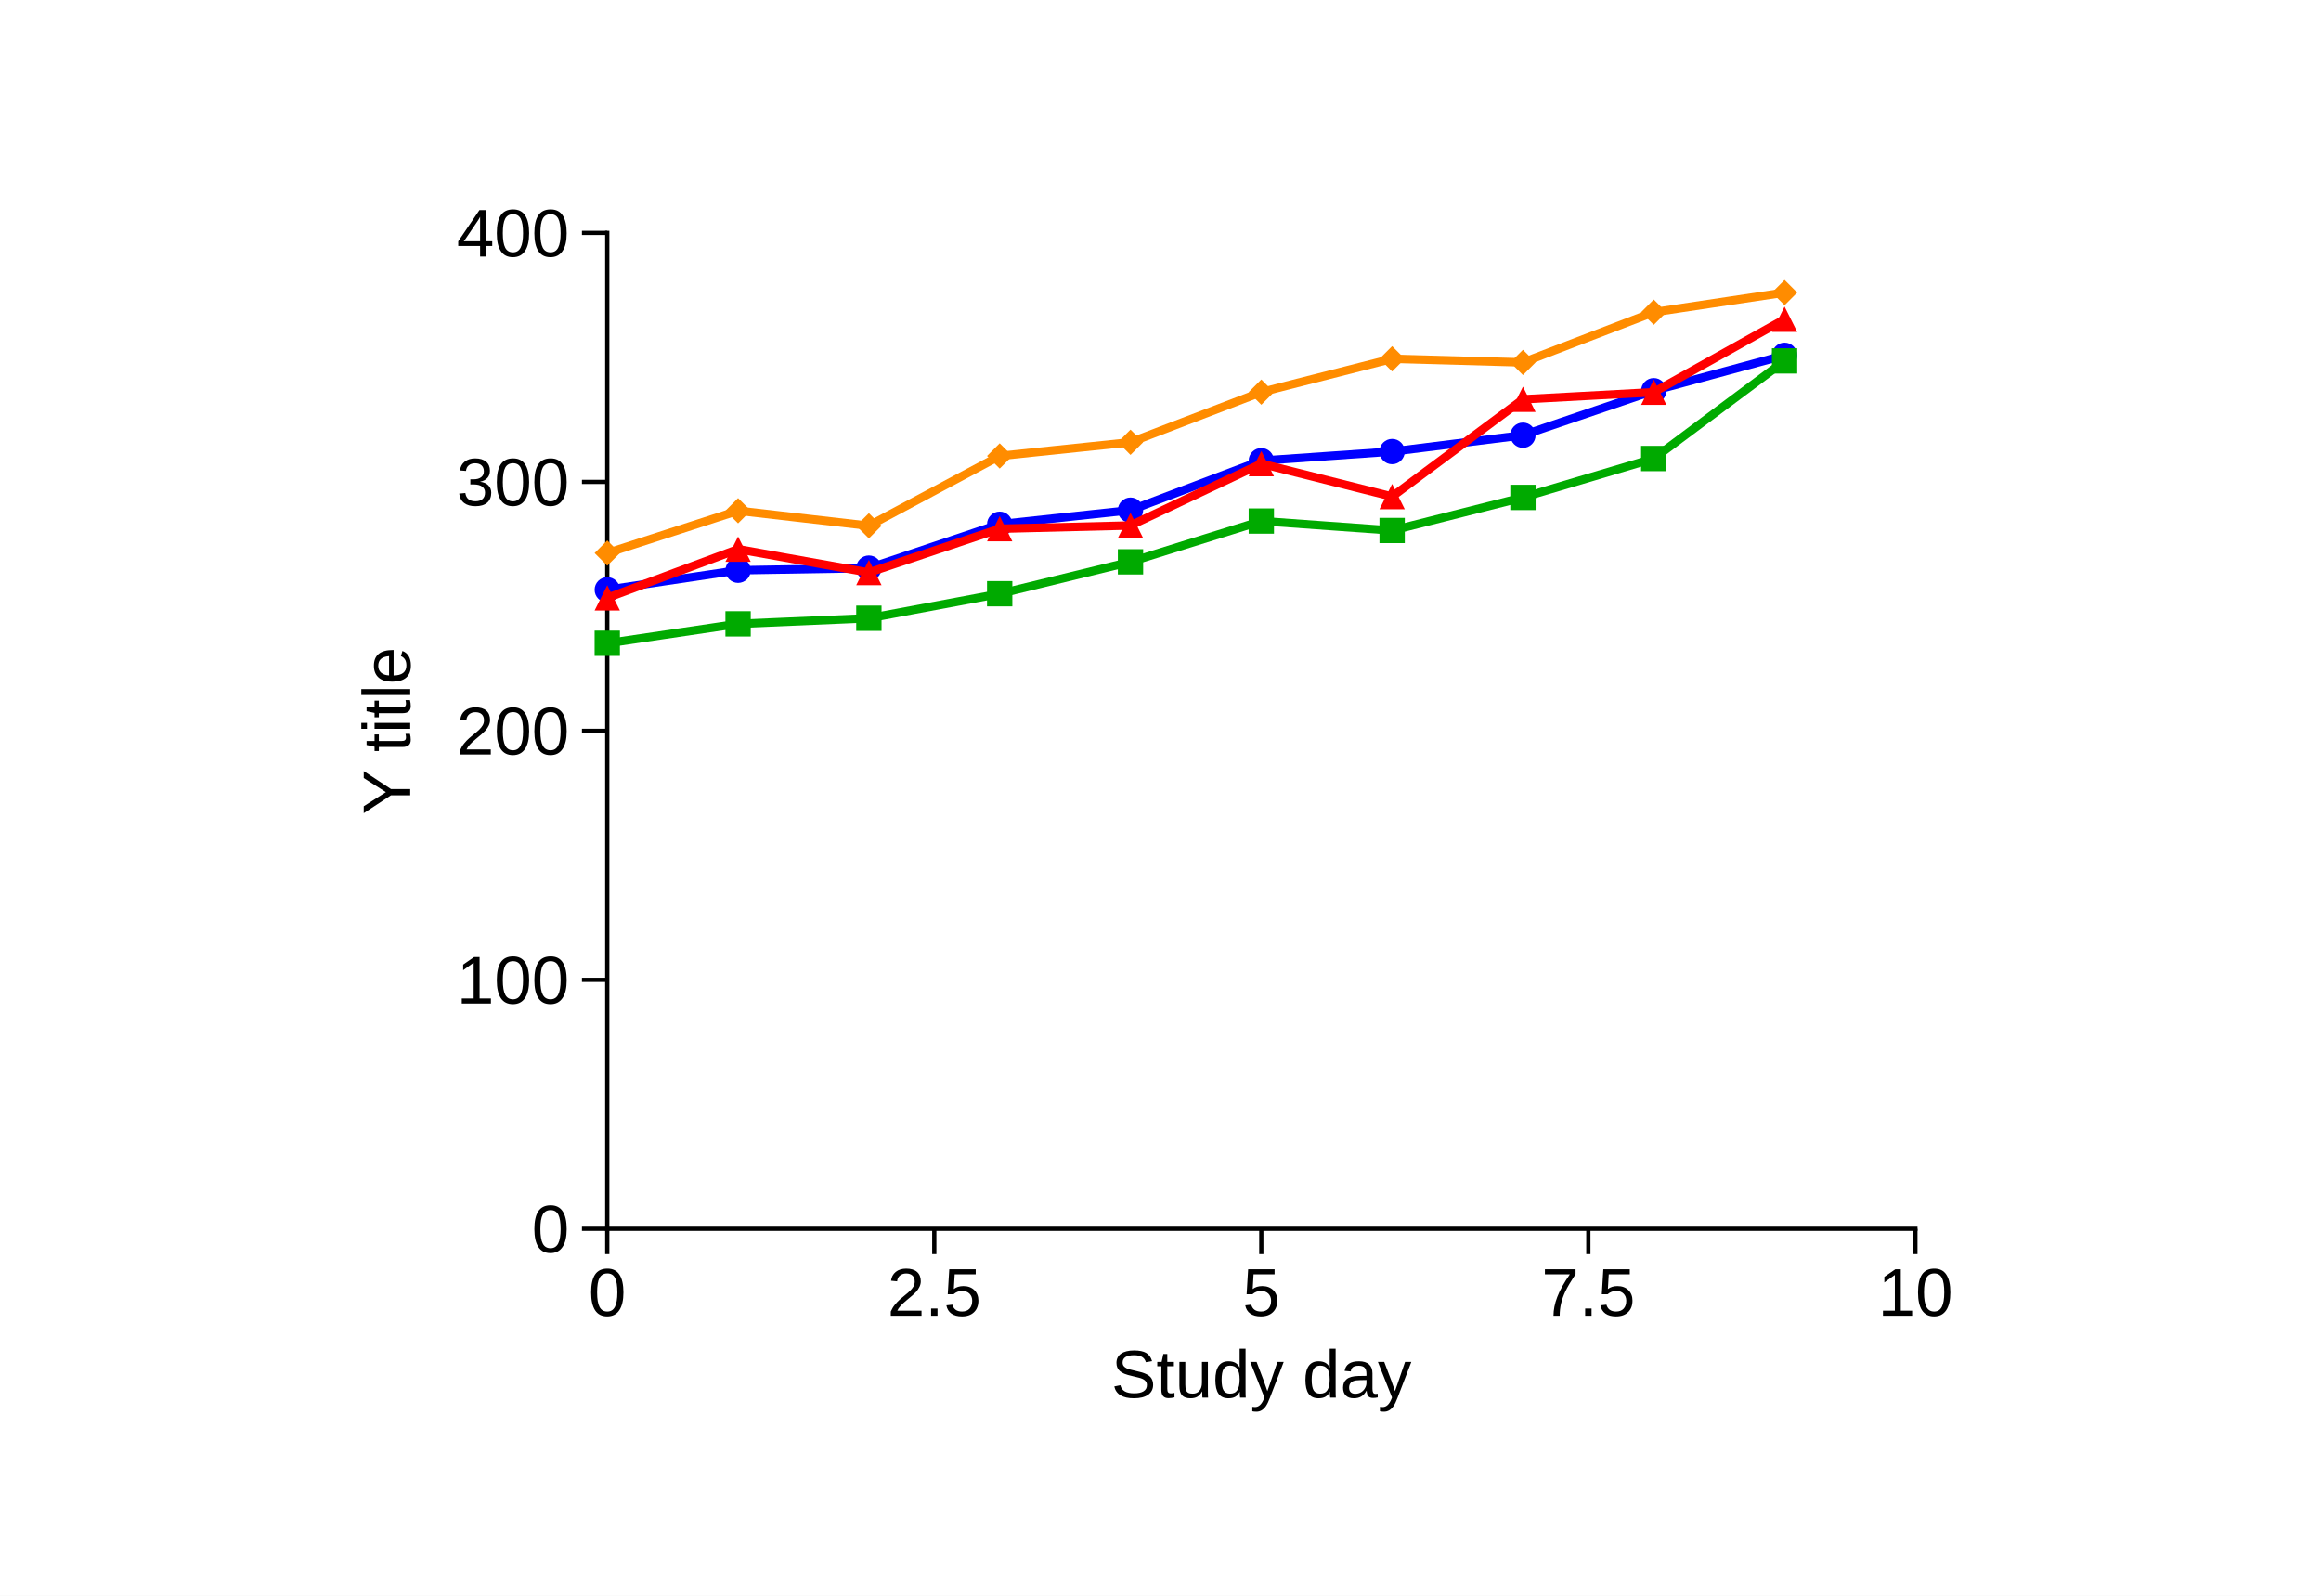
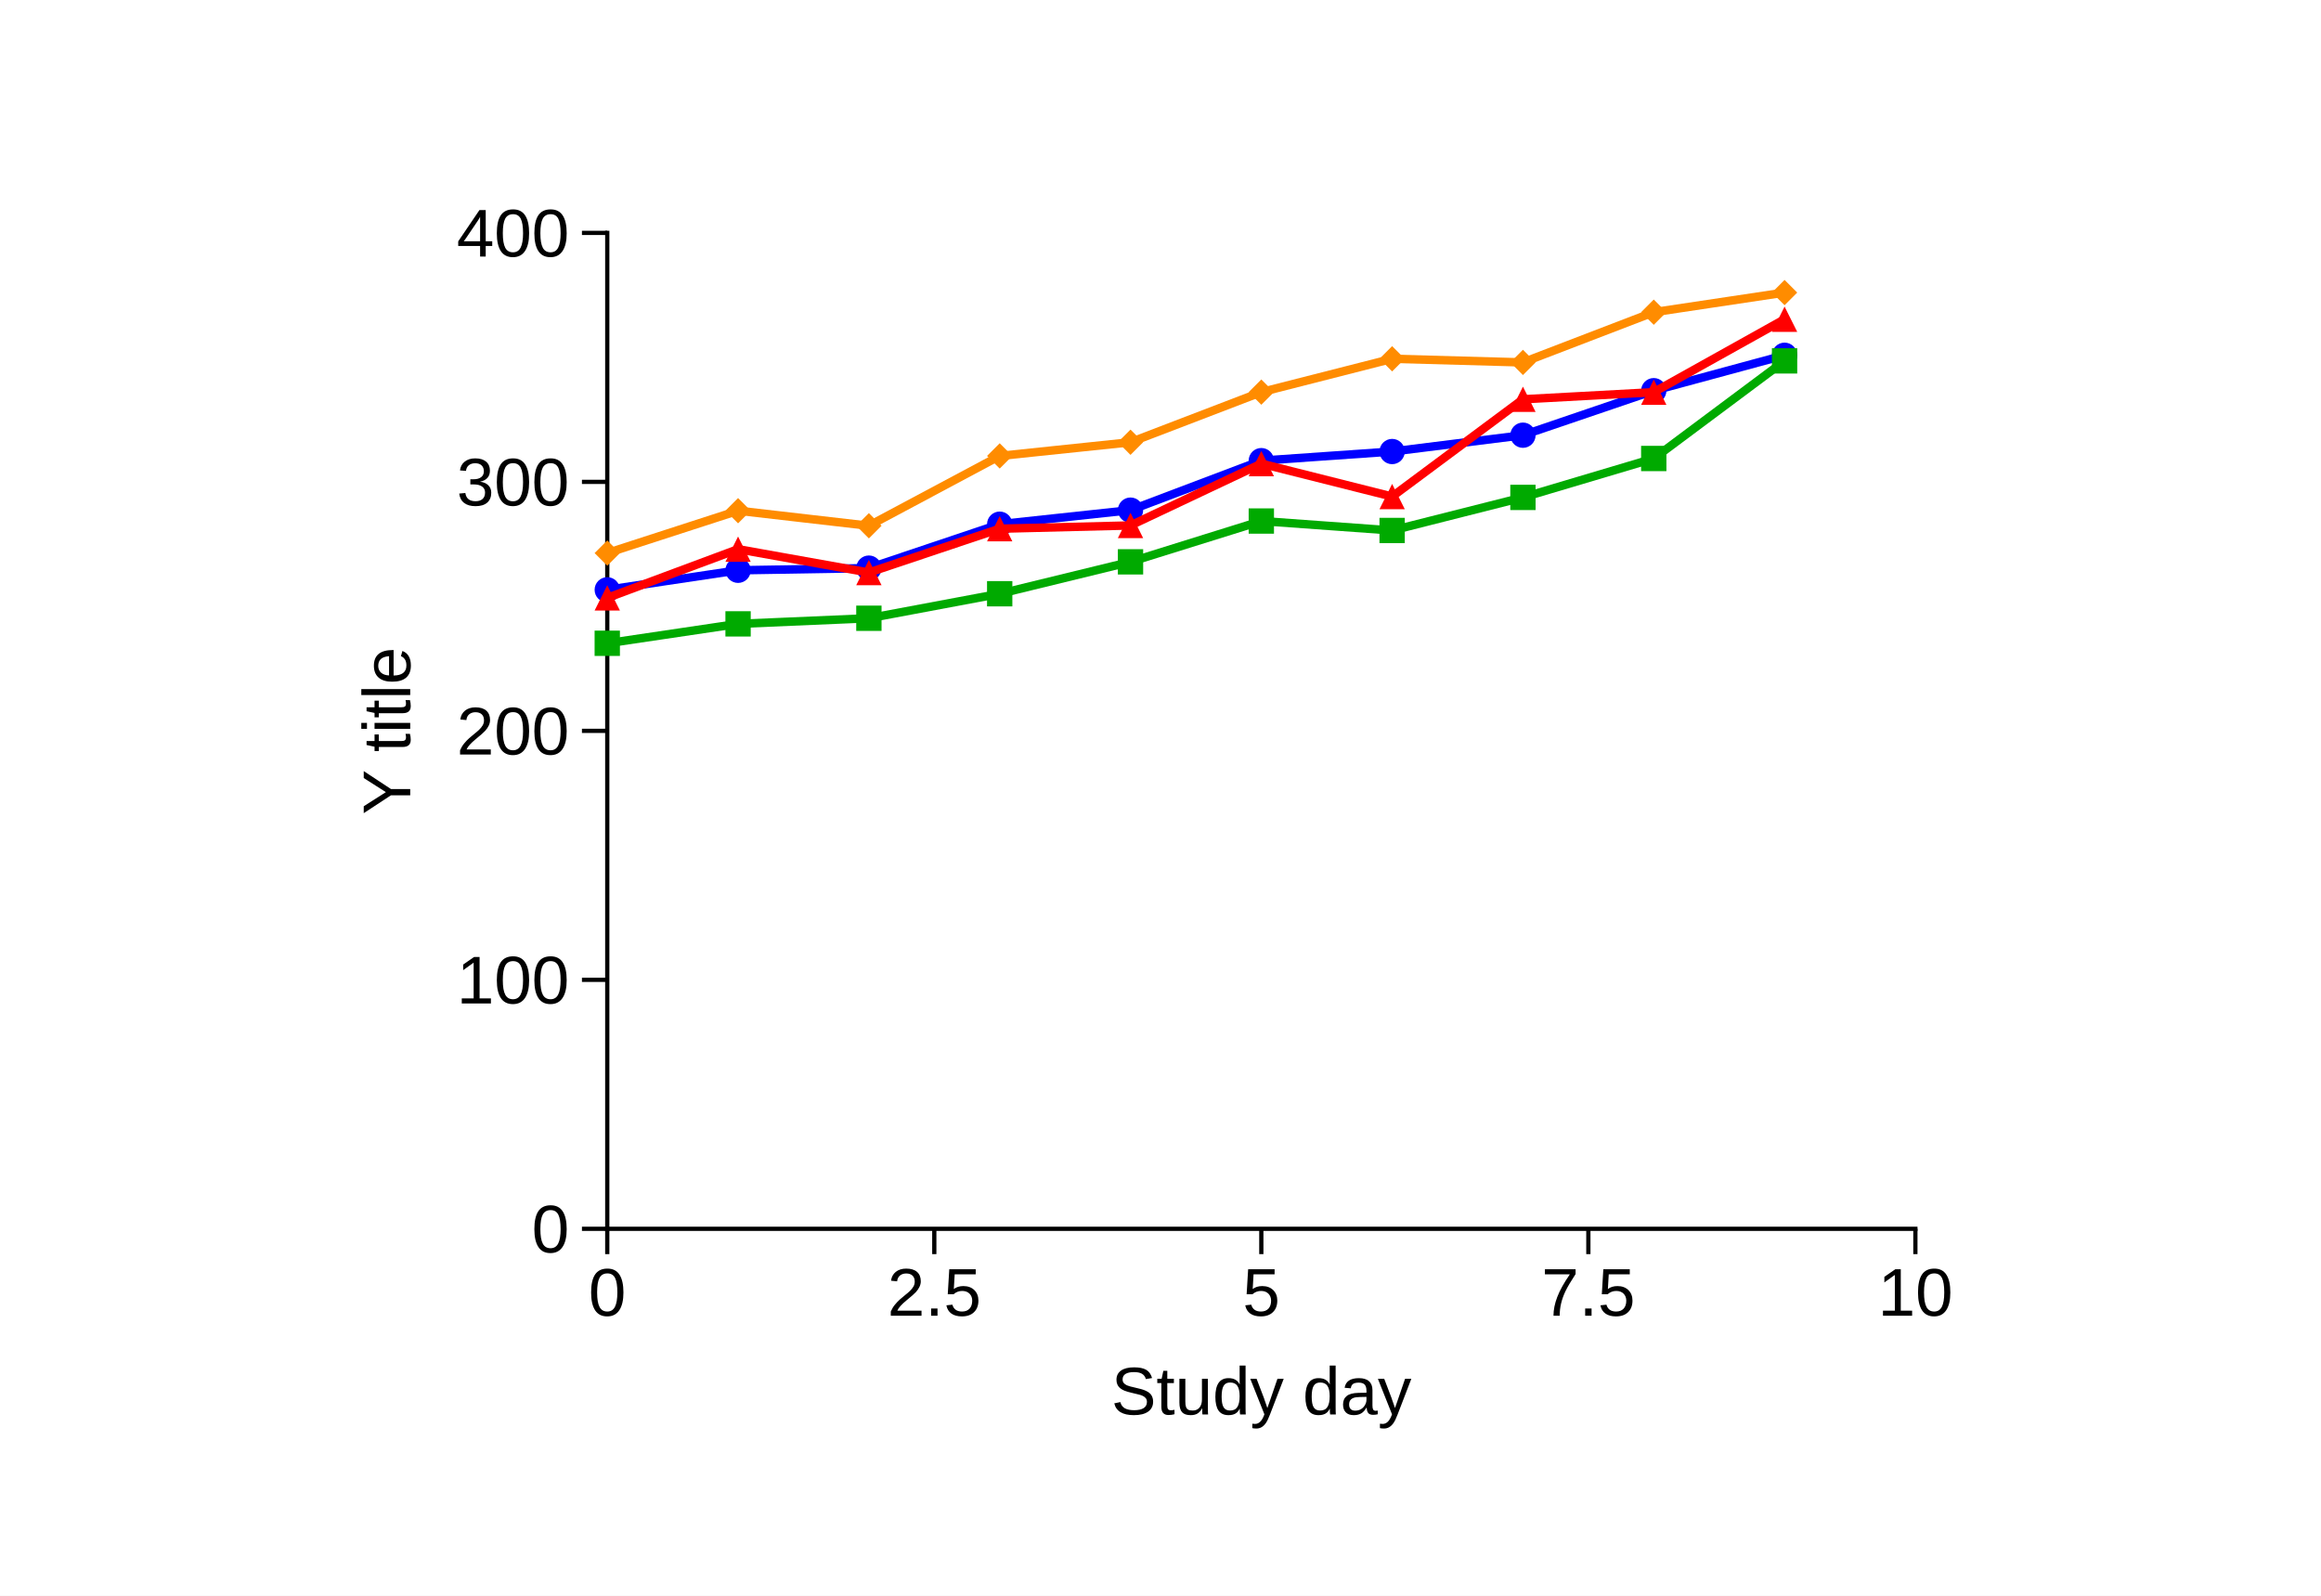
<svg xmlns="http://www.w3.org/2000/svg" width="320" height="220" viewBox="0 0 320 220" role="img" aria-label="line example rendered in Graphitix" data-graphitix-welcome-thumbnail="line" data-preview-source="Graphitix owner-scoped SVG projection" data-source-format="svg" data-inline-ready="true" data-id-prefix="graphitix-welcome-line-id-" data-export-projection="svg" data-graph-title-suppressed="true" data-proportional-stroke-contract="source-viewport-baked-strokes-v1" data-source-viewport-width="391.585931" data-source-viewport-height="343.77" data-thumbnail-visual-scale="0.581784332548" data-non-scaling-stroke-count="0" preserveAspectRatio="xMidYMid meet" font-family="Arial, Helvetica, sans-serif">
  <rect width="320" height="220" fill="#ffffff" data-welcome-thumbnail-background="true" />
  <g transform="matrix(0.5817843 0 0 0.5817843 46.09072 10)" data-welcome-thumbnail-content="true">
    <g id="graphitix-welcome-line-id-1" transform="matrix(1 0 0 1 28.68593 0.000004)" data-export-physical-projection="materialized">
      <line x1="36" y1="274" x2="346" y2="274" stroke="#000000" stroke-linecap="square" stroke-width="1" />
      <line x1="36" y1="38" x2="36" y2="274" stroke="#000000" stroke-linecap="square" stroke-width="1" />
      <line x1="36" y1="274" x2="36" y2="280" stroke="#000000" stroke-width="1" />
      <text x="36" y="289" font-size="16" text-anchor="middle" fill="#000000" dy="5.6" font-family="Arial, Helvetica, sans-serif">0</text>
      <line x1="113.5" y1="274" x2="113.5" y2="280" stroke="#000000" stroke-width="1" />
      <text x="113.5" y="289" font-size="16" text-anchor="middle" fill="#000000" dy="5.6" font-family="Arial, Helvetica, sans-serif">2.5</text>
      <line x1="191" y1="274" x2="191" y2="280" stroke="#000000" stroke-width="1" />
      <text x="191" y="289" font-size="16" text-anchor="middle" fill="#000000" dy="5.6" font-family="Arial, Helvetica, sans-serif">5</text>
      <line x1="268.5" y1="274" x2="268.5" y2="280" stroke="#000000" stroke-width="1" />
      <text x="268.5" y="289" font-size="16" text-anchor="middle" fill="#000000" dy="5.6" font-family="Arial, Helvetica, sans-serif">7.5</text>
      <line x1="346" y1="274" x2="346" y2="280" stroke="#000000" stroke-width="1" />
      <text x="346" y="289" font-size="16" text-anchor="middle" fill="#000000" dy="5.6" font-family="Arial, Helvetica, sans-serif">10</text>
      <line x1="30" y1="274" x2="36" y2="274" stroke="#000000" stroke-width="1" />
      <text x="27" y="274" font-size="16" text-anchor="end" fill="#000000" font-family="Arial, Helvetica, sans-serif" dy="0.35em">0</text>
      <line x1="30" y1="215" x2="36" y2="215" stroke="#000000" stroke-width="1" />
      <text x="27" y="215" font-size="16" text-anchor="end" fill="#000000" font-family="Arial, Helvetica, sans-serif" dy="0.35em">100</text>
      <line x1="30" y1="156" x2="36" y2="156" stroke="#000000" stroke-width="1" />
      <text x="27" y="156" font-size="16" text-anchor="end" fill="#000000" font-family="Arial, Helvetica, sans-serif" dy="0.35em">200</text>
      <line x1="30" y1="97" x2="36" y2="97" stroke="#000000" stroke-width="1" />
      <text x="27" y="97" font-size="16" text-anchor="end" fill="#000000" font-family="Arial, Helvetica, sans-serif" dy="0.35em">300</text>
      <line x1="30" y1="38" x2="36" y2="38" stroke="#000000" stroke-width="1" />
      <text x="27" y="38" font-size="16" text-anchor="end" fill="#000000" font-family="Arial, Helvetica, sans-serif" dy="0.35em">400</text>
      <rect fill="transparent" stroke="none" pointer-events="fill" x="30" y="268" width="322" height="12" />
      <rect fill="transparent" stroke="none" pointer-events="fill" x="30" y="32" width="12" height="248" />
      <path d="M36,122.58 L67,117.95 L98,117.44 L129,107.03 L160,103.7 L191,91.97 L222,89.81 L253,85.94 L284,75.39 L315,67" stroke="#0000ff" stroke-width="2" fill="none" />
      <circle cx="36" cy="122.58" r="3" fill="#0000ff" stroke="none" stroke-width="0" />
      <circle cx="67" cy="117.95" r="3" fill="#0000ff" stroke="none" stroke-width="0" />
      <circle cx="98" cy="117.44" r="3" fill="#0000ff" stroke="none" stroke-width="0" />
      <circle cx="129" cy="107.03" r="3" fill="#0000ff" stroke="none" stroke-width="0" />
      <circle cx="160" cy="103.7" r="3" fill="#0000ff" stroke="none" stroke-width="0" />
      <circle cx="191" cy="91.97" r="3" fill="#0000ff" stroke="none" stroke-width="0" />
      <circle cx="222" cy="89.81" r="3" fill="#0000ff" stroke="none" stroke-width="0" />
      <circle cx="253" cy="85.94" r="3" fill="#0000ff" stroke="none" stroke-width="0" />
      <circle cx="284" cy="75.39" r="3" fill="#0000ff" stroke="none" stroke-width="0" />
      <circle cx="315" cy="67" r="3" fill="#0000ff" stroke="none" stroke-width="0" />
      <path d="M36,124.49 L67,112.95 L98,118.49 L129,108.1 L160,107.33 L191,92.68 L222,100.48 L253,77.43 L284,75.75 L315,58.46" stroke="#ff0000" stroke-width="2" fill="none" />
      <path d="M36,121.49 L39,127.49 L33,127.49 Z" fill="#ff0000" stroke="none" stroke-width="0" />
      <path d="M67,109.95 L70,115.95 L64,115.95 Z" fill="#ff0000" stroke="none" stroke-width="0" />
      <path d="M98,115.49 L101,121.49 L95,121.49 Z" fill="#ff0000" stroke="none" stroke-width="0" />
      <path d="M129,105.1 L132,111.1 L126,111.1 Z" fill="#ff0000" stroke="none" stroke-width="0" />
      <path d="M160,104.33 L163,110.33 L157,110.33 Z" fill="#ff0000" stroke="none" stroke-width="0" />
      <path d="M191,89.68 L194,95.68 L188,95.68 Z" fill="#ff0000" stroke="none" stroke-width="0" />
      <path d="M222,97.48 L225,103.48 L219,103.48 Z" fill="#ff0000" stroke="none" stroke-width="0" />
      <path d="M253,74.43 L256,80.43 L250,80.43 Z" fill="#ff0000" stroke="none" stroke-width="0" />
      <path d="M284,72.75 L287,78.75 L281,78.75 Z" fill="#ff0000" stroke="none" stroke-width="0" />
      <path d="M315,55.46 L318,61.46 L312,61.46 Z" fill="#ff0000" stroke="none" stroke-width="0" />
      <path d="M36,135.25 L67,130.65 L98,129.32 L129,123.51 L160,115.95 L191,106.28 L222,108.52 L253,100.68 L284,91.46 L315,68.33" stroke="#00aa00" stroke-width="2" fill="none" />
      <rect x="33" y="132.25" width="6" height="6" fill="#00aa00" stroke="none" stroke-width="0" />
      <rect x="64" y="127.65" width="6" height="6" fill="#00aa00" stroke="none" stroke-width="0" />
      <rect x="95" y="126.32" width="6" height="6" fill="#00aa00" stroke="none" stroke-width="0" />
      <rect x="126" y="120.51" width="6" height="6" fill="#00aa00" stroke="none" stroke-width="0" />
      <rect x="157" y="112.95" width="6" height="6" fill="#00aa00" stroke="none" stroke-width="0" />
      <rect x="188" y="103.28" width="6" height="6" fill="#00aa00" stroke="none" stroke-width="0" />
      <rect x="219" y="105.52" width="6" height="6" fill="#00aa00" stroke="none" stroke-width="0" />
      <rect x="250" y="97.68" width="6" height="6" fill="#00aa00" stroke="none" stroke-width="0" />
      <rect x="281" y="88.46" width="6" height="6" fill="#00aa00" stroke="none" stroke-width="0" />
      <rect x="312" y="65.33" width="6" height="6" fill="#00aa00" stroke="none" stroke-width="0" />
      <path d="M36,113.87 L67,103.83 L98,107.4 L129,90.85 L160,87.61 L191,75.73 L222,67.83 L253,68.69 L284,56.79 L315,52.14" stroke="#ff8c00" stroke-width="2" fill="none" />
      <path d="M36,110.87 L39,113.87 L36,116.87 L33,113.87 Z" fill="#ff8c00" stroke="none" stroke-width="0" />
      <path d="M67,100.83 L70,103.83 L67,106.83 L64,103.83 Z" fill="#ff8c00" stroke="none" stroke-width="0" />
      <path d="M98,104.4 L101,107.4 L98,110.4 L95,107.4 Z" fill="#ff8c00" stroke="none" stroke-width="0" />
      <path d="M129,87.85 L132,90.85 L129,93.85 L126,90.85 Z" fill="#ff8c00" stroke="none" stroke-width="0" />
      <path d="M160,84.61 L163,87.61 L160,90.61 L157,87.61 Z" fill="#ff8c00" stroke="none" stroke-width="0" />
      <path d="M191,72.73 L194,75.73 L191,78.73 L188,75.73 Z" fill="#ff8c00" stroke="none" stroke-width="0" />
      <path d="M222,64.83 L225,67.83 L222,70.83 L219,67.83 Z" fill="#ff8c00" stroke="none" stroke-width="0" />
      <path d="M253,65.69 L256,68.69 L253,71.69 L250,68.69 Z" fill="#ff8c00" stroke="none" stroke-width="0" />
      <path d="M284,53.79 L287,56.79 L284,59.79 L281,56.79 Z" fill="#ff8c00" stroke="none" stroke-width="0" />
      <path d="M315,49.14 L318,52.14 L315,55.14 L312,52.14 Z" fill="#ff8c00" stroke="none" stroke-width="0" />
-       <text x="191" y="314" text-anchor="middle" font-size="16" fill="#000000" style=" touch-action: none" font-family="Arial, Helvetica, sans-serif">Study day</text>
+       <text x="191" y="318" text-anchor="middle" font-size="16" fill="#000000" style=" touch-action: none" font-family="Arial, Helvetica, sans-serif">Study day</text>
      <text x="-10.7" y="156" transform="rotate(-90 -10.69531 156)" text-anchor="middle" font-size="16" fill="#000000" style=" touch-action: none" font-family="Arial, Helvetica, sans-serif">Y title</text>
      <text x="191" y="19" text-anchor="middle" font-size="16" fill="#000000" style="visibility: hidden; touch-action: none" font-family="Arial, Helvetica, sans-serif">Line graph</text>
    </g>
  </g>
</svg>
